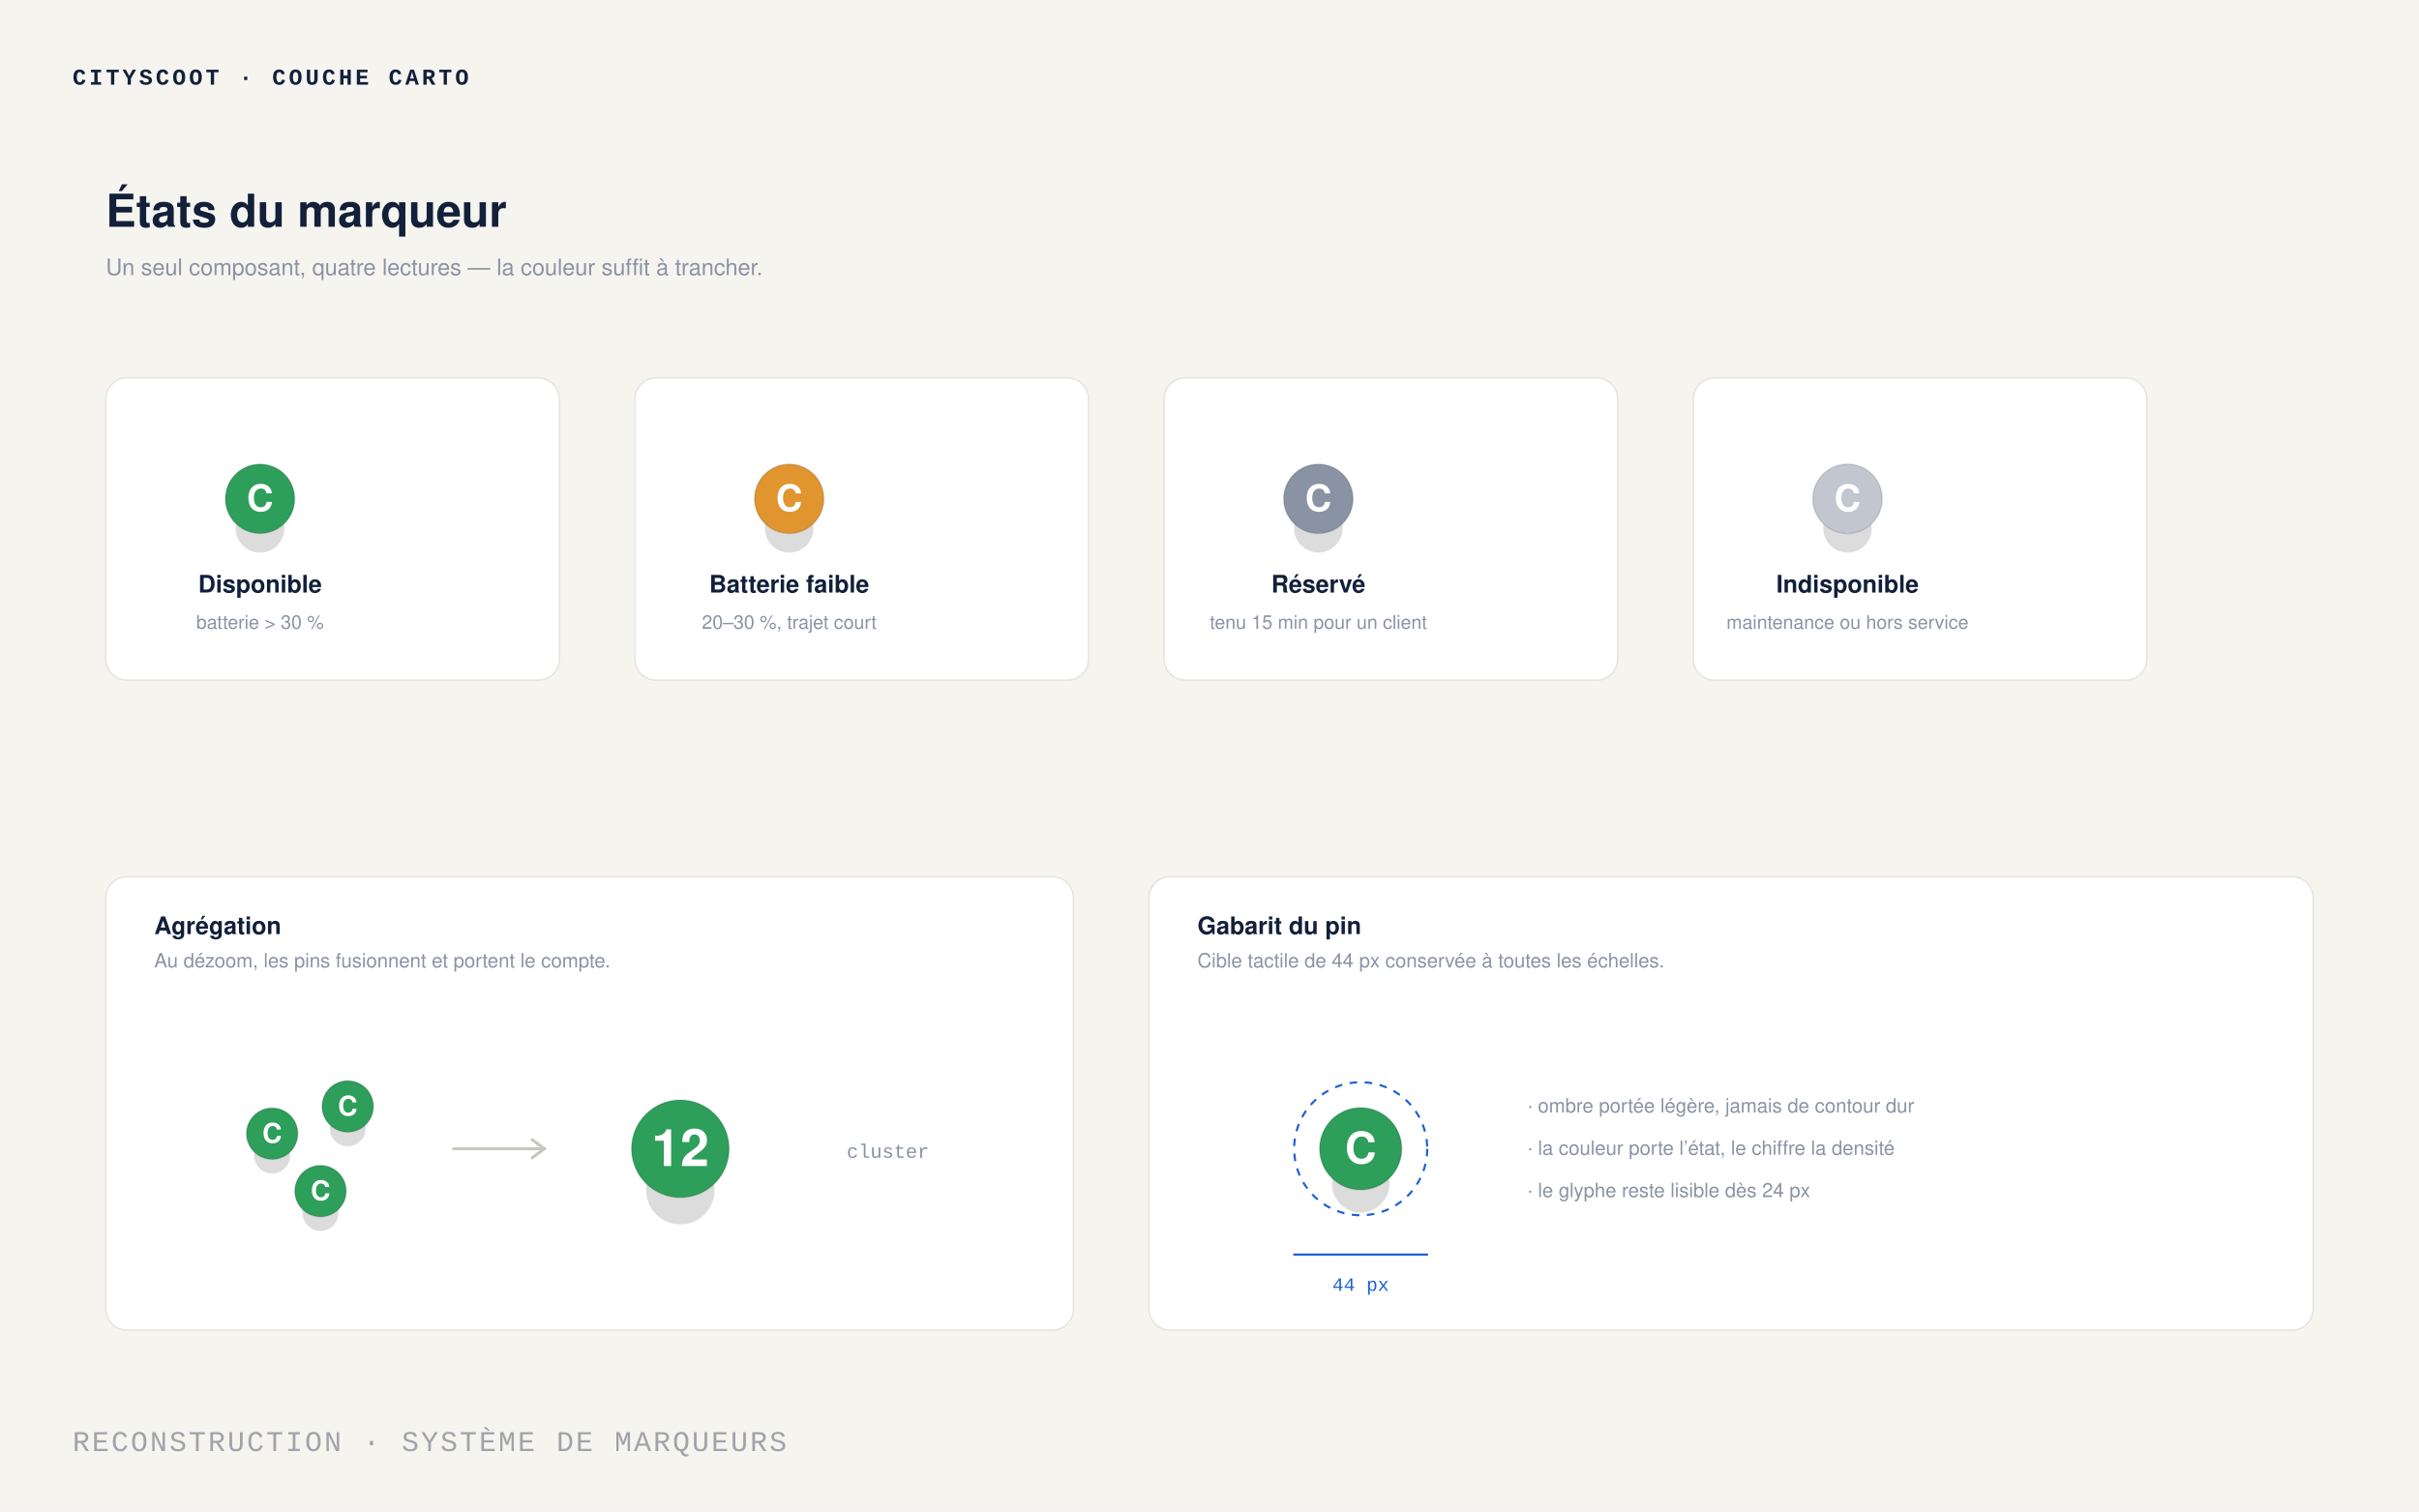
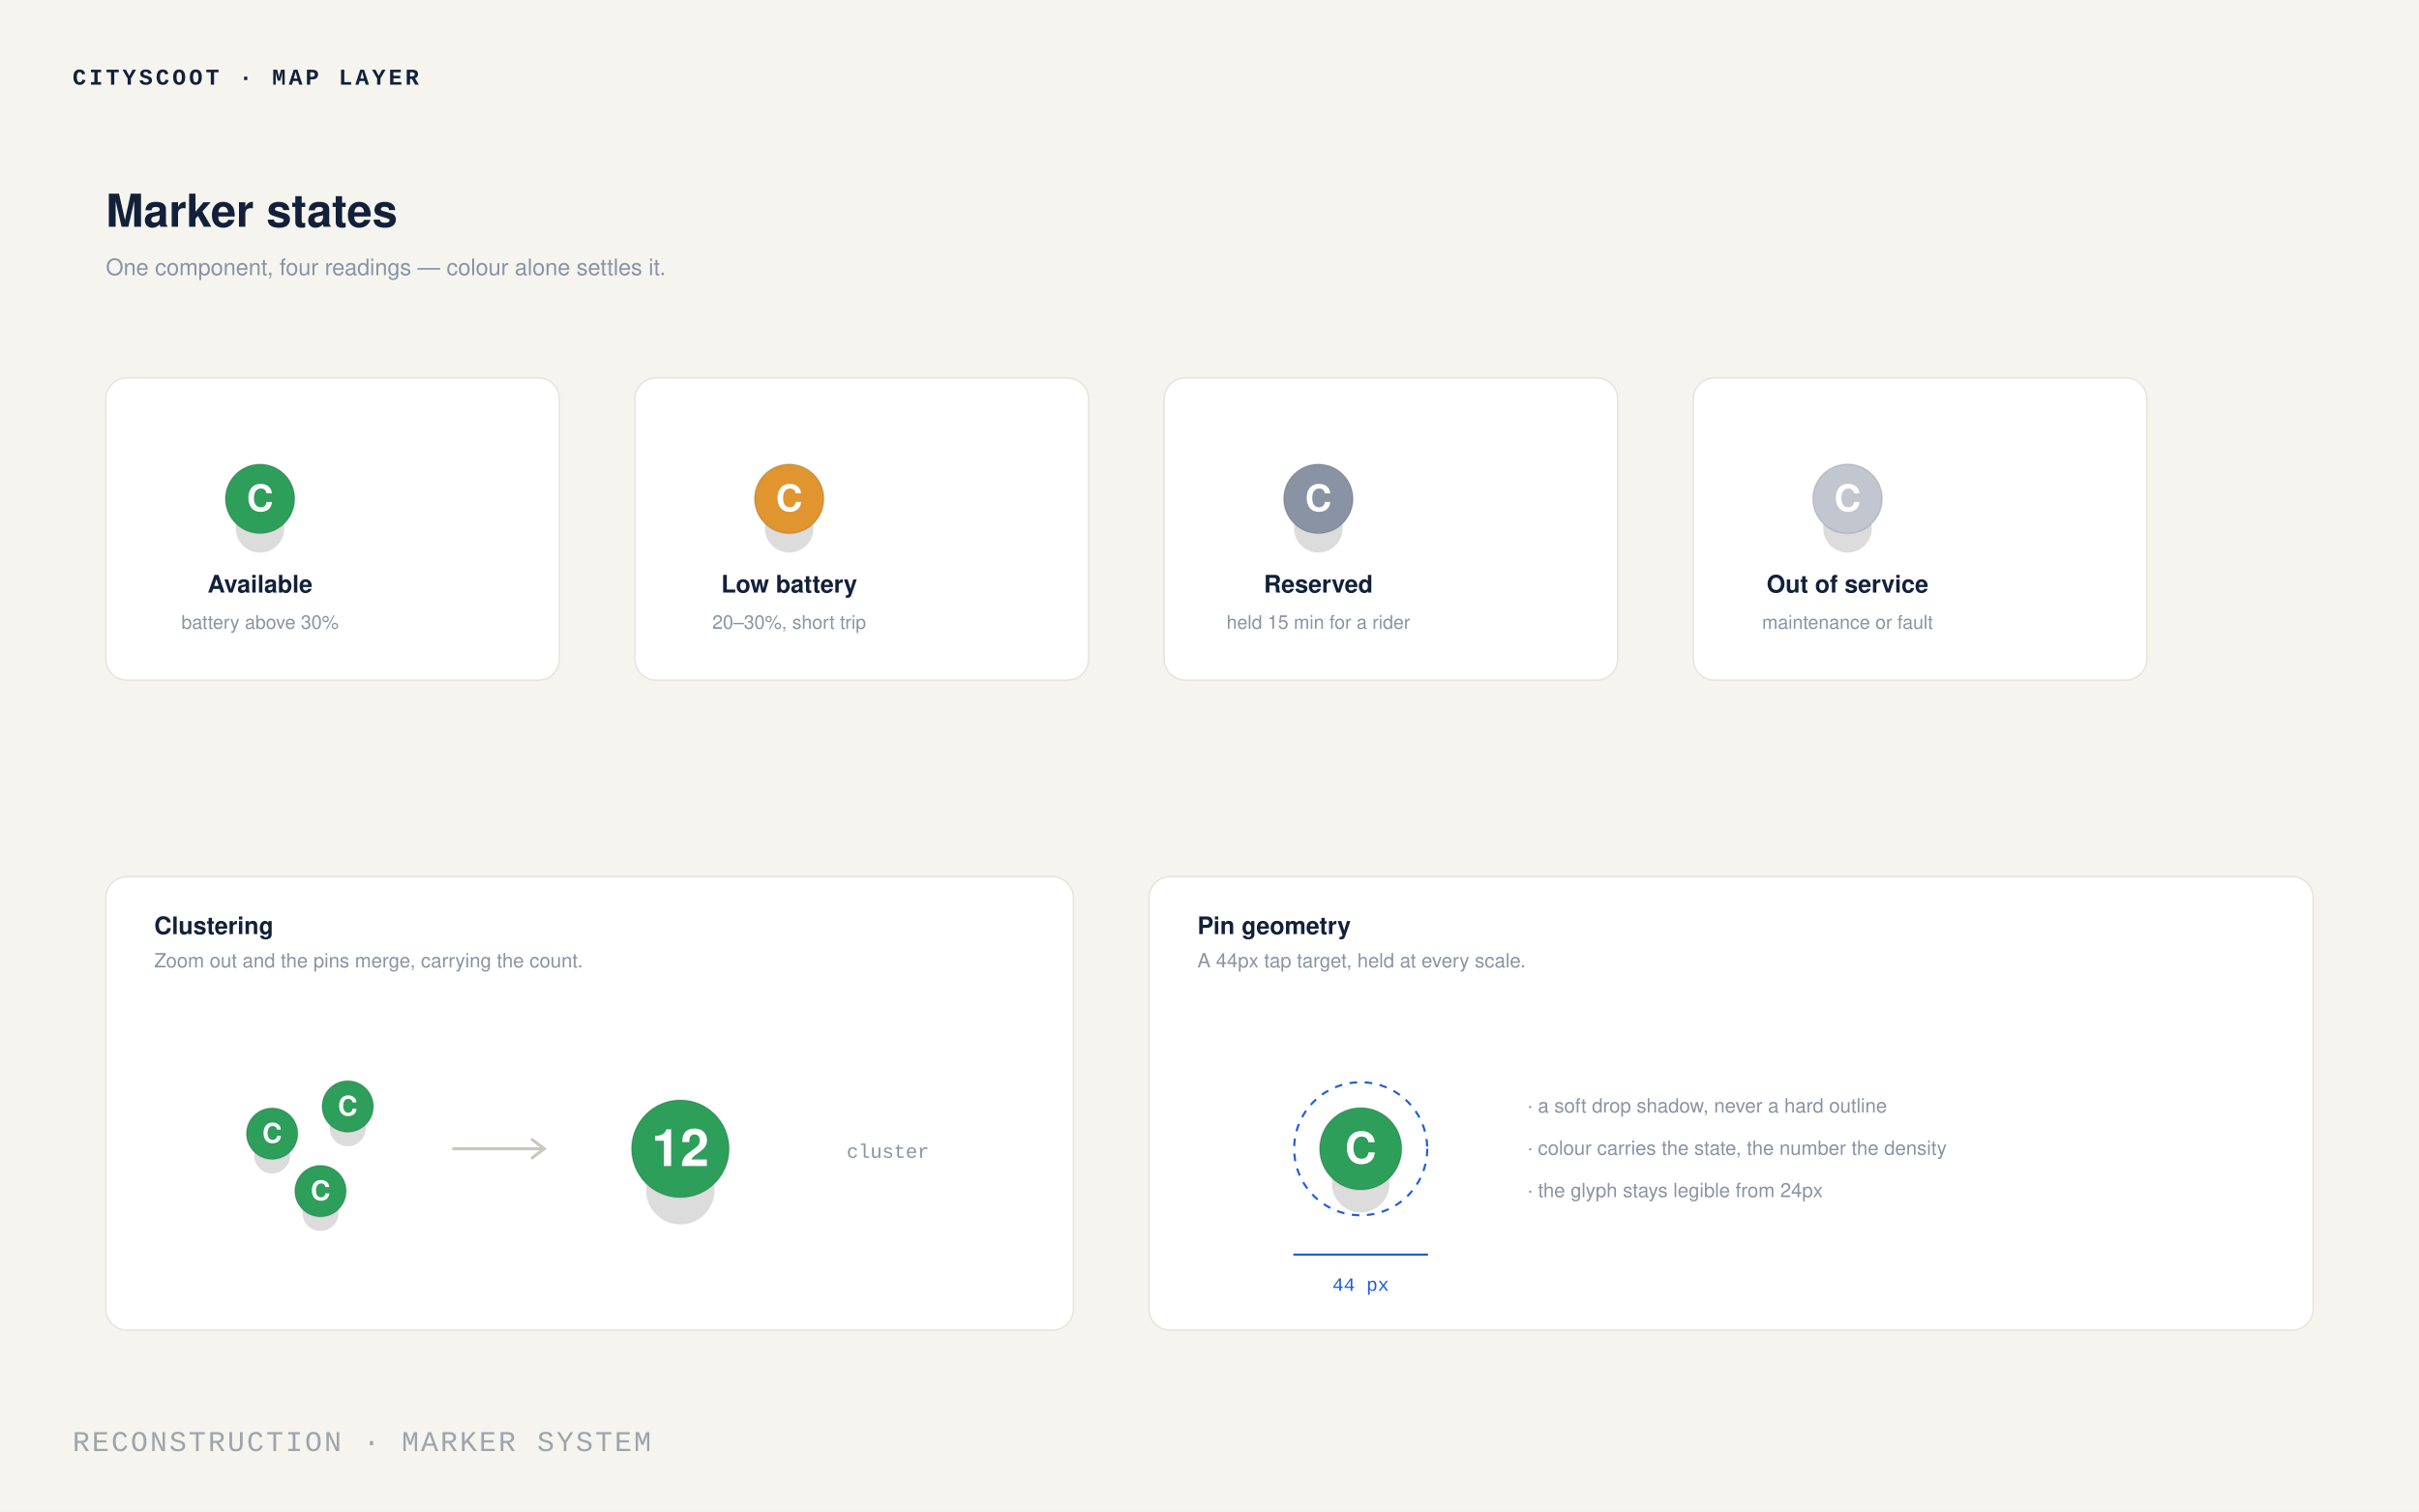
<svg xmlns="http://www.w3.org/2000/svg" viewBox="0 0 1600 1000" width="1600" height="1000" role="img">
  <rect width="1600" height="1000" fill="#f5f4ef" />
-   <text x="48" y="56" fill="#12203a" font-family="'SF Mono', 'JetBrains Mono', Menlo, Consolas, 'Liberation Mono', monospace" font-size="15" font-weight="700" text-anchor="start" letter-spacing="2">CITYSCOOT · COUCHE CARTO</text>
-   <text x="70" y="150" fill="#12203a" font-family="'Helvetica Neue', Helvetica, Arial, 'Liberation Sans', sans-serif" font-size="30" font-weight="700" text-anchor="start">États du marqueur</text>
-   <text x="70" y="182" fill="#8a93a4" font-family="'Helvetica Neue', Helvetica, Arial, 'Liberation Sans', sans-serif" font-size="15" font-weight="400" text-anchor="start">Un seul composant, quatre lectures — la couleur suffit à trancher.</text>
+   <text x="48" y="56" fill="#12203a" font-family="'SF Mono', 'JetBrains Mono', Menlo, Consolas, 'Liberation Mono', monospace" font-size="15" font-weight="700" text-anchor="start" letter-spacing="2">CITYSCOOT · MAP LAYER</text>
+   <text x="70" y="150" fill="#12203a" font-family="'Helvetica Neue', Helvetica, Arial, 'Liberation Sans', sans-serif" font-size="30" font-weight="700" text-anchor="start">Marker states</text>
+   <text x="70" y="182" fill="#8a93a4" font-family="'Helvetica Neue', Helvetica, Arial, 'Liberation Sans', sans-serif" font-size="15" font-weight="400" text-anchor="start">One component, four readings — colour alone settles it.</text>
  <rect x="70" y="250" width="300" height="200" rx="14" fill="#fff" stroke="#e6e4dd" stroke-width="1" />
  <g transform="translate(172 330)">
    <circle cx="0" cy="19.508" r="16.065" fill="#000" opacity="0.14" />
    <circle cx="0" cy="0" r="22.95" fill="#2e9e5b" />
    <circle cx="0" cy="0" r="22.95" fill="none" stroke="rgba(0,0,0,0.12)" stroke-width="1" />
    <path d="M0 22.95 L-6.75 18.95 L6.75 18.95 Z" fill="#2e9e5b" />
    <text x="0" y="8.1" fill="#fff" font-family="'Helvetica Neue', Helvetica, Arial, 'Liberation Sans', sans-serif" font-size="24.3" font-weight="700" text-anchor="middle">C</text>
  </g>
-   <text x="172" y="392" fill="#12203a" font-family="'Helvetica Neue', Helvetica, Arial, 'Liberation Sans', sans-serif" font-size="16" font-weight="700" text-anchor="middle">Disponible</text>
-   <text x="172" y="416" fill="#8a93a4" font-family="'Helvetica Neue', Helvetica, Arial, 'Liberation Sans', sans-serif" font-size="12.5" font-weight="400" text-anchor="middle">batterie &gt; 30 %</text>
+   <text x="172" y="392" fill="#12203a" font-family="'Helvetica Neue', Helvetica, Arial, 'Liberation Sans', sans-serif" font-size="16" font-weight="700" text-anchor="middle">Available</text>
+   <text x="172" y="416" fill="#8a93a4" font-family="'Helvetica Neue', Helvetica, Arial, 'Liberation Sans', sans-serif" font-size="12.5" font-weight="400" text-anchor="middle">battery above 30%</text>
  <rect x="420" y="250" width="300" height="200" rx="14" fill="#fff" stroke="#e6e4dd" stroke-width="1" />
  <g transform="translate(522 330)">
    <circle cx="0" cy="19.508" r="16.065" fill="#000" opacity="0.14" />
    <circle cx="0" cy="0" r="22.95" fill="#e0952f" />
    <circle cx="0" cy="0" r="22.95" fill="none" stroke="rgba(0,0,0,0.12)" stroke-width="1" />
    <path d="M0 22.95 L-6.75 18.95 L6.75 18.95 Z" fill="#e0952f" />
    <text x="0" y="8.1" fill="#fff" font-family="'Helvetica Neue', Helvetica, Arial, 'Liberation Sans', sans-serif" font-size="24.3" font-weight="700" text-anchor="middle">C</text>
  </g>
-   <text x="522" y="392" fill="#12203a" font-family="'Helvetica Neue', Helvetica, Arial, 'Liberation Sans', sans-serif" font-size="16" font-weight="700" text-anchor="middle">Batterie faible</text>
-   <text x="522" y="416" fill="#8a93a4" font-family="'Helvetica Neue', Helvetica, Arial, 'Liberation Sans', sans-serif" font-size="12.5" font-weight="400" text-anchor="middle">20–30 %, trajet court</text>
+   <text x="522" y="392" fill="#12203a" font-family="'Helvetica Neue', Helvetica, Arial, 'Liberation Sans', sans-serif" font-size="16" font-weight="700" text-anchor="middle">Low battery</text>
+   <text x="522" y="416" fill="#8a93a4" font-family="'Helvetica Neue', Helvetica, Arial, 'Liberation Sans', sans-serif" font-size="12.5" font-weight="400" text-anchor="middle">20–30%, short trip</text>
  <rect x="770" y="250" width="300" height="200" rx="14" fill="#fff" stroke="#e6e4dd" stroke-width="1" />
  <g transform="translate(872 330)">
    <circle cx="0" cy="19.508" r="16.065" fill="#000" opacity="0.14" />
    <circle cx="0" cy="0" r="22.95" fill="#8a93a4" />
    <circle cx="0" cy="0" r="22.95" fill="none" stroke="rgba(0,0,0,0.12)" stroke-width="1" />
    <path d="M0 22.95 L-6.75 18.95 L6.75 18.95 Z" fill="#8a93a4" />
    <text x="0" y="8.1" fill="#fff" font-family="'Helvetica Neue', Helvetica, Arial, 'Liberation Sans', sans-serif" font-size="24.3" font-weight="700" text-anchor="middle">C</text>
  </g>
-   <text x="872" y="392" fill="#12203a" font-family="'Helvetica Neue', Helvetica, Arial, 'Liberation Sans', sans-serif" font-size="16" font-weight="700" text-anchor="middle">Réservé</text>
-   <text x="872" y="416" fill="#8a93a4" font-family="'Helvetica Neue', Helvetica, Arial, 'Liberation Sans', sans-serif" font-size="12.5" font-weight="400" text-anchor="middle">tenu 15 min pour un client</text>
+   <text x="872" y="392" fill="#12203a" font-family="'Helvetica Neue', Helvetica, Arial, 'Liberation Sans', sans-serif" font-size="16" font-weight="700" text-anchor="middle">Reserved</text>
+   <text x="872" y="416" fill="#8a93a4" font-family="'Helvetica Neue', Helvetica, Arial, 'Liberation Sans', sans-serif" font-size="12.5" font-weight="400" text-anchor="middle">held 15 min for a rider</text>
  <rect x="1120" y="250" width="300" height="200" rx="14" fill="#fff" stroke="#e6e4dd" stroke-width="1" />
  <g transform="translate(1222 330)">
    <circle cx="0" cy="19.508" r="16.065" fill="#000" opacity="0.14" />
    <circle cx="0" cy="0" r="22.95" fill="#c2c6cf" />
    <circle cx="0" cy="0" r="22.95" fill="none" stroke="rgba(0,0,0,0.12)" stroke-width="1" />
    <path d="M0 22.95 L-6.75 18.95 L6.75 18.95 Z" fill="#c2c6cf" />
    <text x="0" y="8.1" fill="#fff" font-family="'Helvetica Neue', Helvetica, Arial, 'Liberation Sans', sans-serif" font-size="24.3" font-weight="700" text-anchor="middle">C</text>
  </g>
-   <text x="1222" y="392" fill="#12203a" font-family="'Helvetica Neue', Helvetica, Arial, 'Liberation Sans', sans-serif" font-size="16" font-weight="700" text-anchor="middle">Indisponible</text>
-   <text x="1222" y="416" fill="#8a93a4" font-family="'Helvetica Neue', Helvetica, Arial, 'Liberation Sans', sans-serif" font-size="12.5" font-weight="400" text-anchor="middle">maintenance ou hors service</text>
+   <text x="1222" y="392" fill="#12203a" font-family="'Helvetica Neue', Helvetica, Arial, 'Liberation Sans', sans-serif" font-size="16" font-weight="700" text-anchor="middle">Out of service</text>
+   <text x="1222" y="416" fill="#8a93a4" font-family="'Helvetica Neue', Helvetica, Arial, 'Liberation Sans', sans-serif" font-size="12.5" font-weight="400" text-anchor="middle">maintenance or fault</text>
  <rect x="70" y="580" width="640" height="300" rx="14" fill="#fff" stroke="#e6e4dd" stroke-width="1" />
-   <text x="102" y="618" fill="#12203a" font-family="'Helvetica Neue', Helvetica, Arial, 'Liberation Sans', sans-serif" font-size="16" font-weight="700" text-anchor="start">Agrégation</text>
-   <text x="102" y="640" fill="#8a93a4" font-family="'Helvetica Neue', Helvetica, Arial, 'Liberation Sans', sans-serif" font-size="13" font-weight="400" text-anchor="start">Au dézoom, les pins fusionnent et portent le compte.</text>
+   <text x="102" y="618" fill="#12203a" font-family="'Helvetica Neue', Helvetica, Arial, 'Liberation Sans', sans-serif" font-size="16" font-weight="700" text-anchor="start">Clustering</text>
+   <text x="102" y="640" fill="#8a93a4" font-family="'Helvetica Neue', Helvetica, Arial, 'Liberation Sans', sans-serif" font-size="13" font-weight="400" text-anchor="start">Zoom out and the pins merge, carrying the count.</text>
  <g transform="translate(180 750)">
    <circle cx="0" cy="14.45" r="11.9" fill="#000" opacity="0.14" />
    <circle cx="0" cy="0" r="17" fill="#2e9e5b" />
    <circle cx="0" cy="0" r="17" fill="none" stroke="rgba(0,0,0,0.12)" stroke-width="1" />
    <path d="M0 17 L-5 13 L5 13 Z" fill="#2e9e5b" />
    <text x="0" y="6" fill="#fff" font-family="'Helvetica Neue', Helvetica, Arial, 'Liberation Sans', sans-serif" font-size="18" font-weight="700" text-anchor="middle">C</text>
  </g>
  <g transform="translate(230 732)">
    <circle cx="0" cy="14.45" r="11.9" fill="#000" opacity="0.14" />
    <circle cx="0" cy="0" r="17" fill="#2e9e5b" />
    <circle cx="0" cy="0" r="17" fill="none" stroke="rgba(0,0,0,0.12)" stroke-width="1" />
    <path d="M0 17 L-5 13 L5 13 Z" fill="#2e9e5b" />
    <text x="0" y="6" fill="#fff" font-family="'Helvetica Neue', Helvetica, Arial, 'Liberation Sans', sans-serif" font-size="18" font-weight="700" text-anchor="middle">C</text>
  </g>
  <g transform="translate(212 788)">
    <circle cx="0" cy="14.45" r="11.9" fill="#000" opacity="0.14" />
    <circle cx="0" cy="0" r="17" fill="#2e9e5b" />
    <circle cx="0" cy="0" r="17" fill="none" stroke="rgba(0,0,0,0.12)" stroke-width="1" />
    <path d="M0 17 L-5 13 L5 13 Z" fill="#2e9e5b" />
    <text x="0" y="6" fill="#fff" font-family="'Helvetica Neue', Helvetica, Arial, 'Liberation Sans', sans-serif" font-size="18" font-weight="700" text-anchor="middle">C</text>
  </g>
  <line x1="300" y1="760" x2="360" y2="760" stroke="#c9c6bd" stroke-width="2" stroke-linecap="round" />
  <path d="M352 754 l8 6 l-8 6" fill="none" stroke="#c9c6bd" stroke-width="2" stroke-linecap="round" />
  <g transform="translate(450 760)">
    <circle cx="0" cy="27.455" r="22.61" fill="#000" opacity="0.14" />
    <circle cx="0" cy="0" r="32.3" fill="#2e9e5b" />
    <circle cx="0" cy="0" r="32.3" fill="none" stroke="rgba(0,0,0,0.12)" stroke-width="1" />
    <path d="M0 32.3 L-9.5 28.3 L9.5 28.3 Z" fill="#2e9e5b" />
    <text x="0" y="11.4" fill="#fff" font-family="'Helvetica Neue', Helvetica, Arial, 'Liberation Sans', sans-serif" font-size="34.2" font-weight="700" text-anchor="middle">12</text>
  </g>
  <text x="560" y="766" fill="#8a93a4" font-family="'SF Mono', 'JetBrains Mono', Menlo, Consolas, 'Liberation Mono', monospace" font-size="13" font-weight="400" text-anchor="start">cluster</text>
  <rect x="760" y="580" width="770" height="300" rx="14" fill="#fff" stroke="#e6e4dd" stroke-width="1" />
-   <text x="792" y="618" fill="#12203a" font-family="'Helvetica Neue', Helvetica, Arial, 'Liberation Sans', sans-serif" font-size="16" font-weight="700" text-anchor="start">Gabarit du pin</text>
-   <text x="792" y="640" fill="#8a93a4" font-family="'Helvetica Neue', Helvetica, Arial, 'Liberation Sans', sans-serif" font-size="13" font-weight="400" text-anchor="start">Cible tactile de 44 px conservée à toutes les échelles.</text>
+   <text x="792" y="618" fill="#12203a" font-family="'Helvetica Neue', Helvetica, Arial, 'Liberation Sans', sans-serif" font-size="16" font-weight="700" text-anchor="start">Pin geometry</text>
+   <text x="792" y="640" fill="#8a93a4" font-family="'Helvetica Neue', Helvetica, Arial, 'Liberation Sans', sans-serif" font-size="13" font-weight="400" text-anchor="start">A 44px tap target, held at every scale.</text>
  <circle cx="900" cy="760" r="44" fill="none" stroke="#1f5fd6" stroke-width="1.4" stroke-dasharray="5 5" />
  <g transform="translate(900 760)">
    <circle cx="0" cy="23.12" r="19.04" fill="#000" opacity="0.14" />
    <circle cx="0" cy="0" r="27.2" fill="#2e9e5b" />
    <circle cx="0" cy="0" r="27.2" fill="none" stroke="rgba(0,0,0,0.12)" stroke-width="1" />
    <path d="M0 27.2 L-8 23.2 L8 23.2 Z" fill="#2e9e5b" />
    <text x="0" y="9.6" fill="#fff" font-family="'Helvetica Neue', Helvetica, Arial, 'Liberation Sans', sans-serif" font-size="28.8" font-weight="700" text-anchor="middle">C</text>
  </g>
  <line x1="856" y1="830" x2="944" y2="830" stroke="#1f5fd6" stroke-width="1.4" stroke-linecap="round" />
  <text x="900" y="854" fill="#1f5fd6" font-family="'SF Mono', 'JetBrains Mono', Menlo, Consolas, 'Liberation Mono', monospace" font-size="12.5" font-weight="400" text-anchor="middle">44 px</text>
-   <text x="1010" y="736" fill="#8a93a4" font-family="'Helvetica Neue', Helvetica, Arial, 'Liberation Sans', sans-serif" font-size="13" font-weight="400" text-anchor="start">· ombre portée légère, jamais de contour dur</text>
-   <text x="1010" y="764" fill="#8a93a4" font-family="'Helvetica Neue', Helvetica, Arial, 'Liberation Sans', sans-serif" font-size="13" font-weight="400" text-anchor="start">· la couleur porte l’état, le chiffre la densité</text>
-   <text x="1010" y="792" fill="#8a93a4" font-family="'Helvetica Neue', Helvetica, Arial, 'Liberation Sans', sans-serif" font-size="13" font-weight="400" text-anchor="start">· le glyphe reste lisible dès 24 px</text>
-   <text x="48" y="960" fill="#12203a" font-family="'SF Mono', 'JetBrains Mono', Menlo, Consolas, 'Liberation Mono', monospace" font-size="19" font-weight="400" text-anchor="start" letter-spacing="1.4" opacity="0.38">RECONSTRUCTION · SYSTÈME DE MARQUEURS</text>
+   <text x="1010" y="736" fill="#8a93a4" font-family="'Helvetica Neue', Helvetica, Arial, 'Liberation Sans', sans-serif" font-size="13" font-weight="400" text-anchor="start">· a soft drop shadow, never a hard outline</text>
+   <text x="1010" y="764" fill="#8a93a4" font-family="'Helvetica Neue', Helvetica, Arial, 'Liberation Sans', sans-serif" font-size="13" font-weight="400" text-anchor="start">· colour carries the state, the number the density</text>
+   <text x="1010" y="792" fill="#8a93a4" font-family="'Helvetica Neue', Helvetica, Arial, 'Liberation Sans', sans-serif" font-size="13" font-weight="400" text-anchor="start">· the glyph stays legible from 24px</text>
+   <text x="48" y="960" fill="#12203a" font-family="'SF Mono', 'JetBrains Mono', Menlo, Consolas, 'Liberation Mono', monospace" font-size="19" font-weight="400" text-anchor="start" letter-spacing="1.4" opacity="0.38">RECONSTRUCTION · MARKER SYSTEM</text>
</svg>
